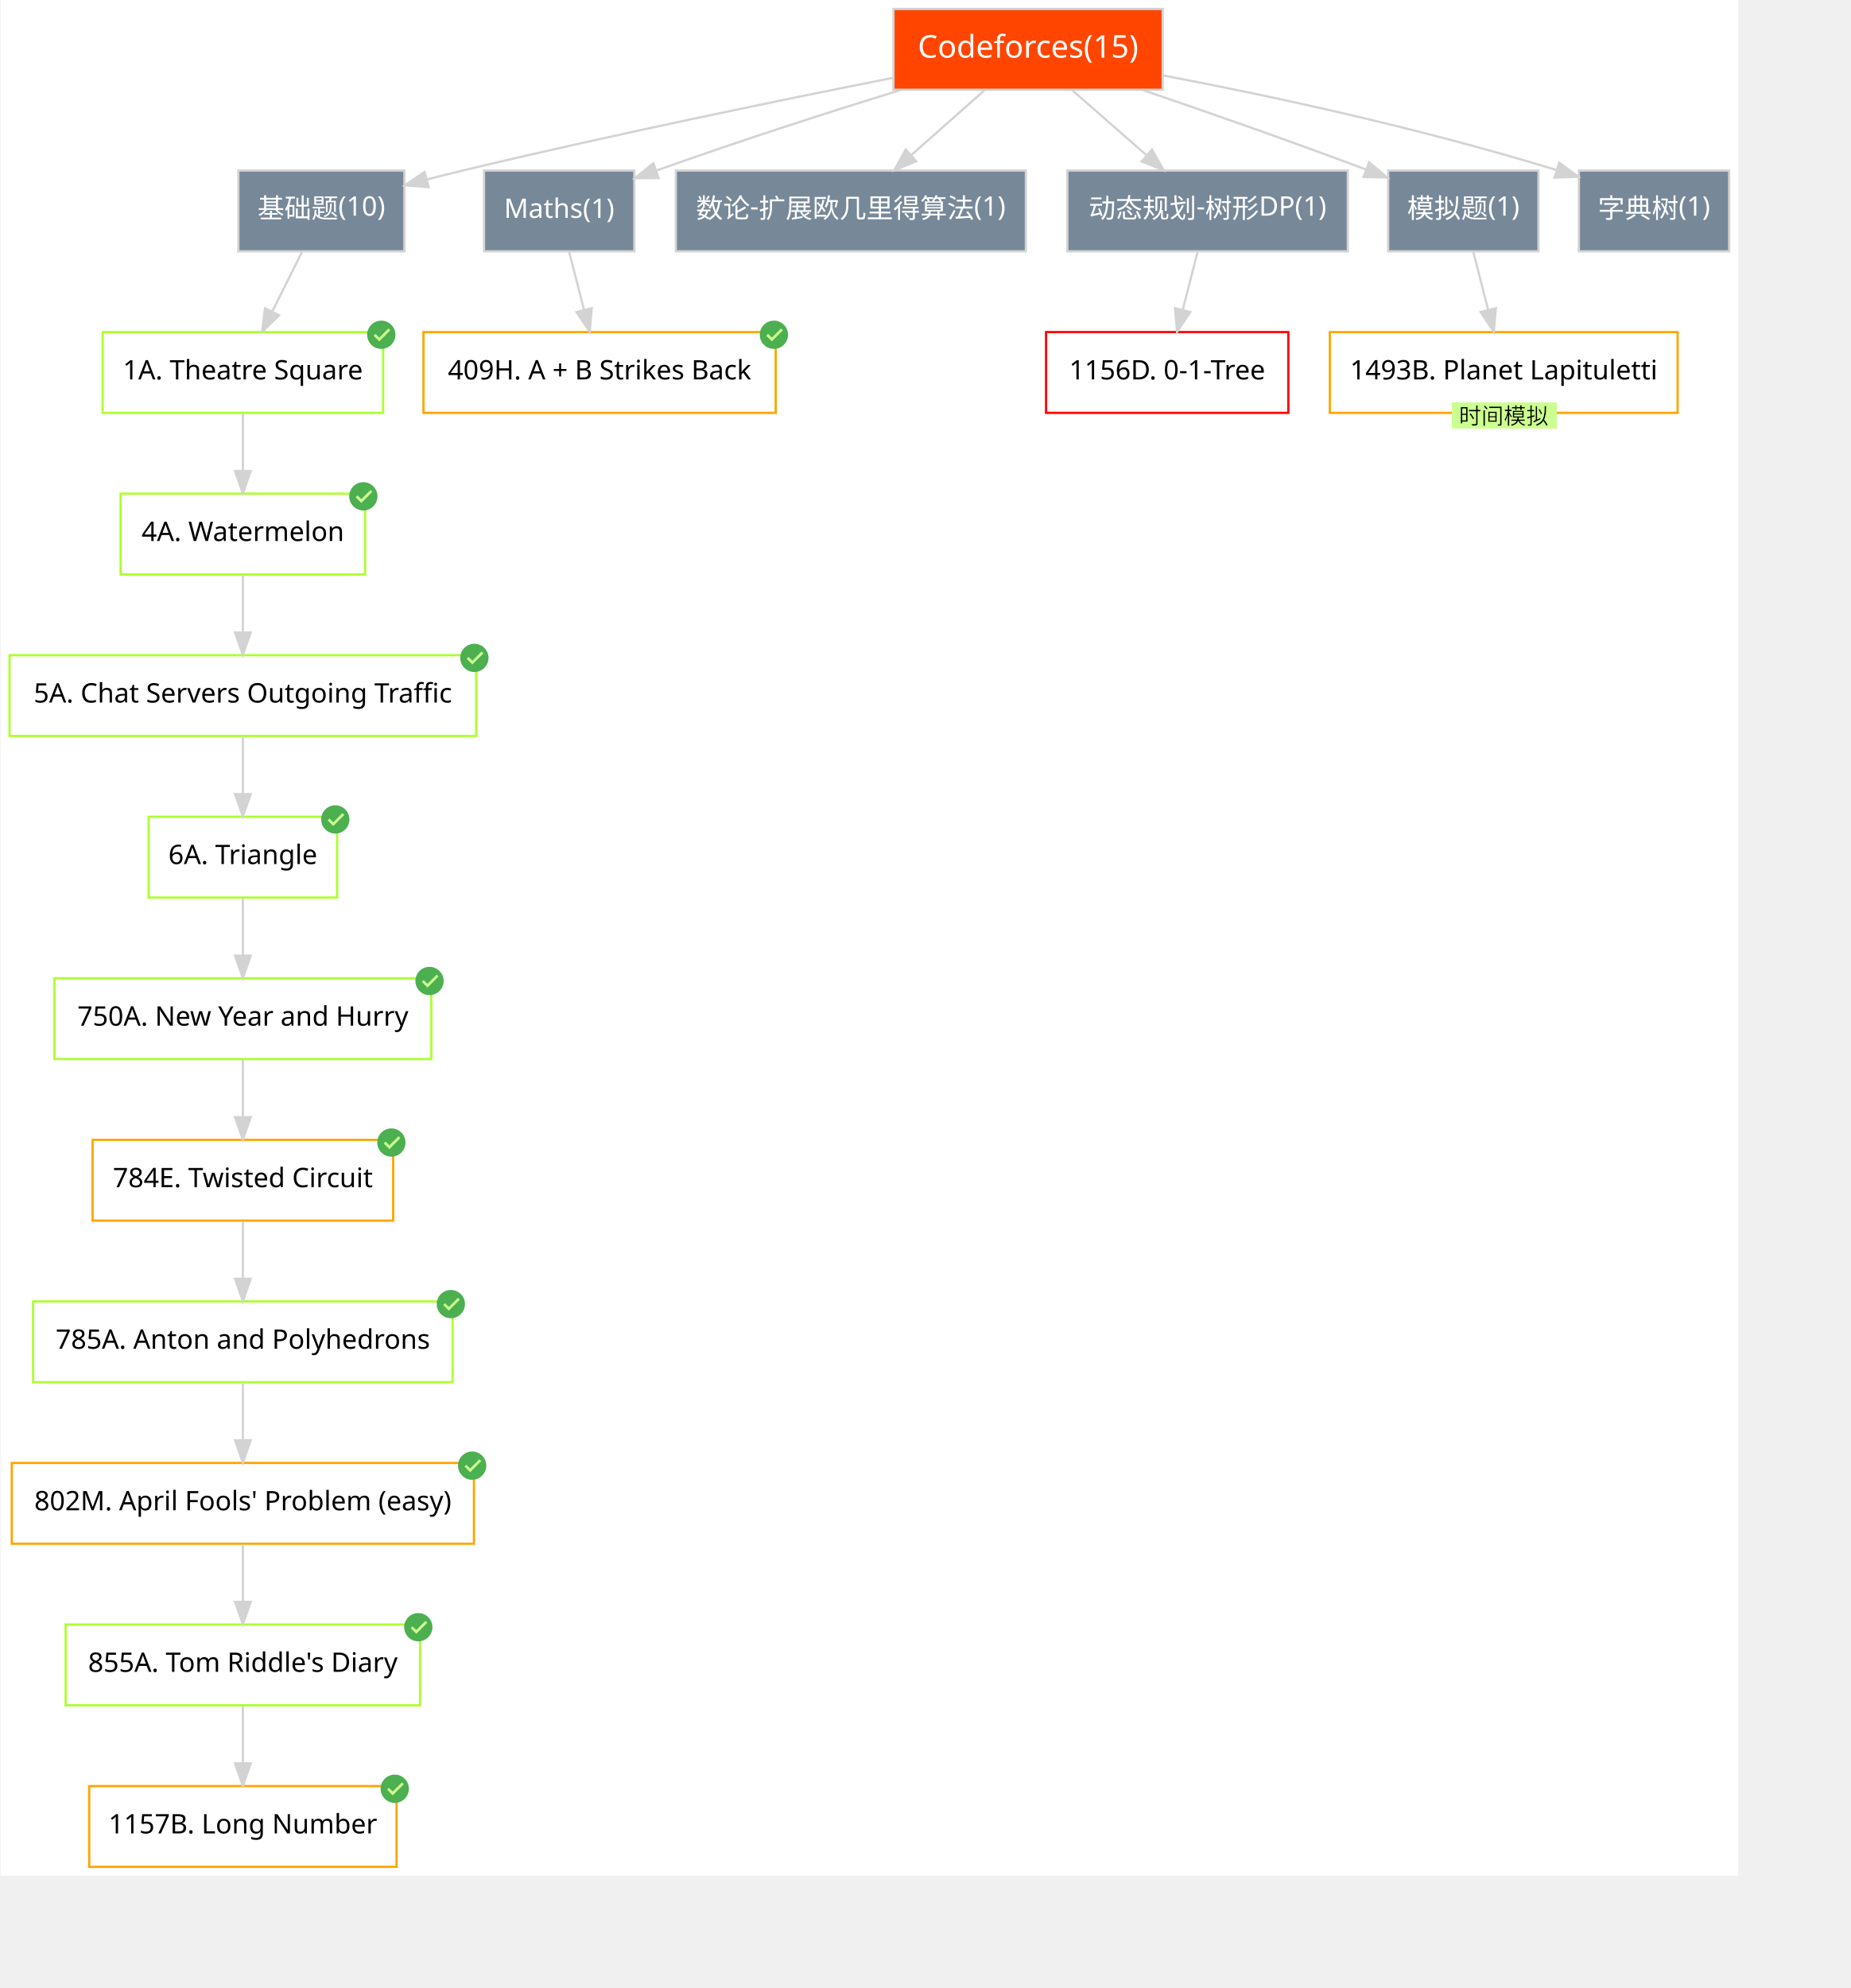
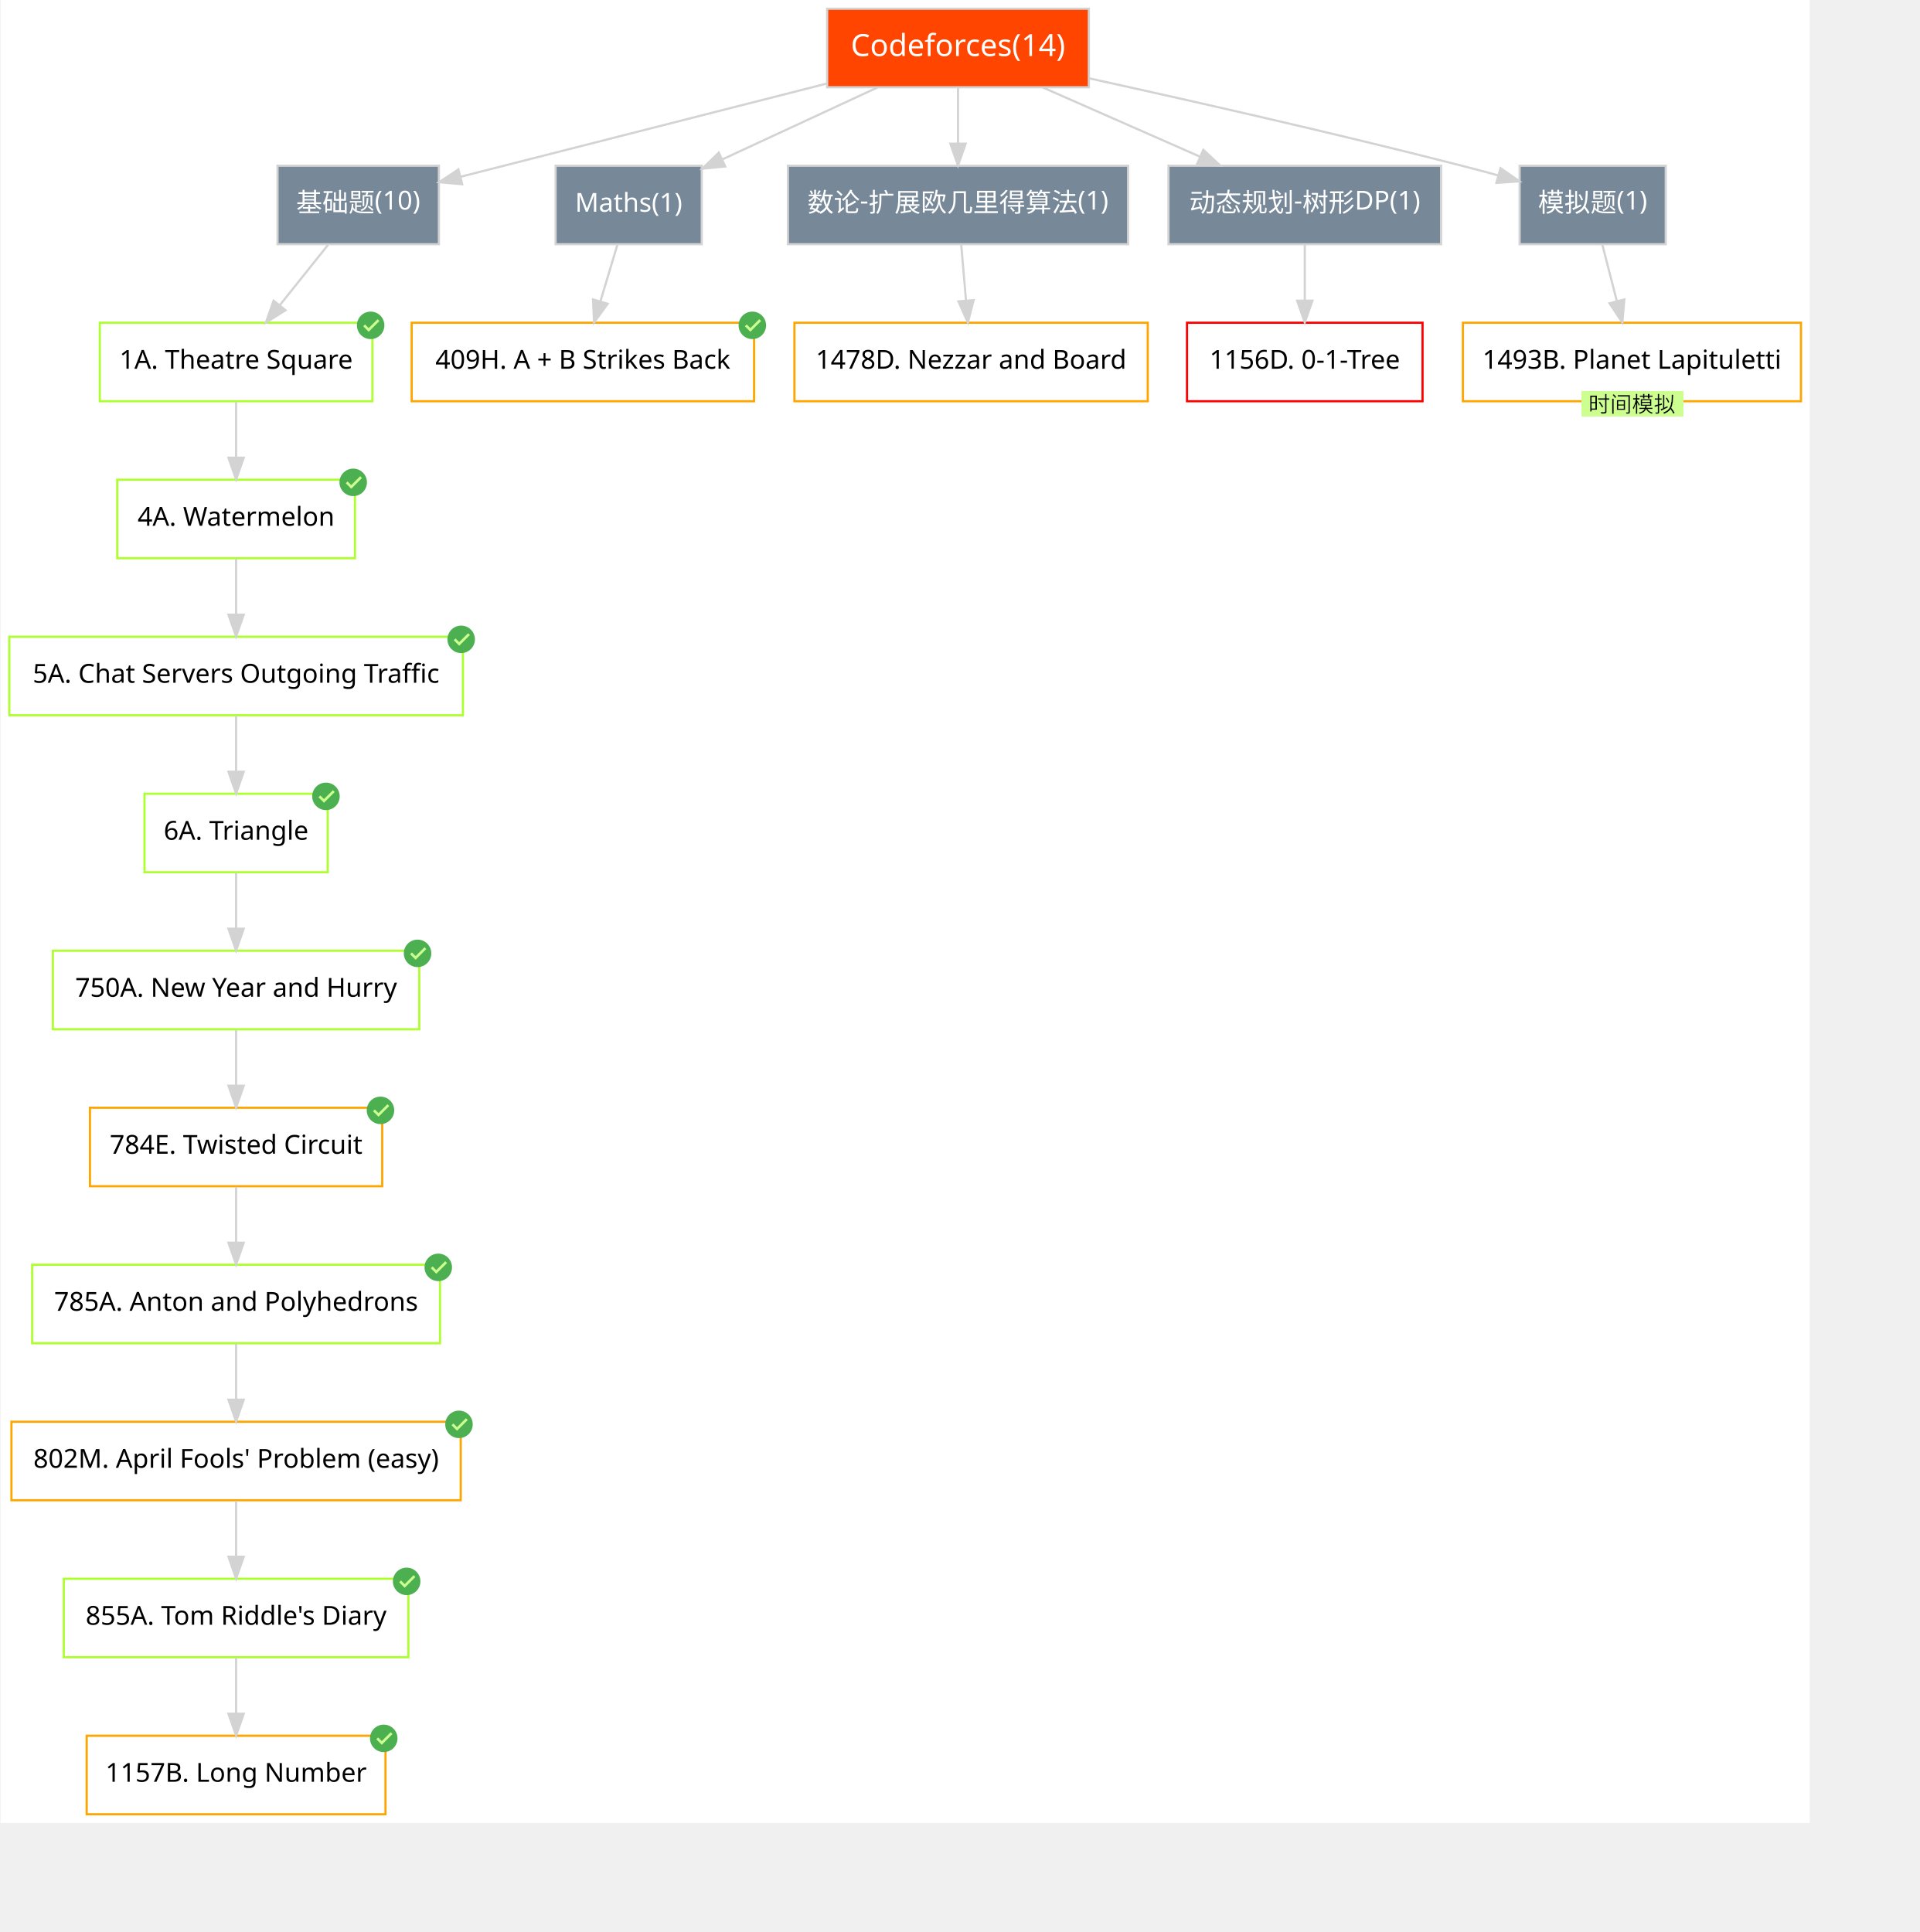
- <svg xmlns="http://www.w3.org/2000/svg" xmlns:xlink="http://www.w3.org/1999/xlink" height="886pt" viewBox="0.00 0.00 824.5 886.0" width="825pt">
+ <svg xmlns="http://www.w3.org/2000/svg" xmlns:xlink="http://www.w3.org/1999/xlink" height="886pt" viewBox="0.00 0.00 879.5 886.0" width="880pt">
  <g class="graph" id="graph0" transform="scale(1 1) rotate(0) translate(4 832)">
-     <polygon fill="white" points="-4,4 -4,-832 770.5,-832 770.5,4 -4,4" stroke="transparent" />
+     <polygon fill="white" points="-4,4 -4,-832 825.5,-832 825.5,4 -4,4" stroke="transparent" />
    <g class="node" id="node1">
      <g id="a_node1">
-         <a target="_parent" xlink:href="https://codeforces.com/problemset" xlink:title="Codeforces(15)">
-           <polygon fill="orangered" points="514,-828 394,-828 394,-792 514,-792 514,-828" stroke="lightgrey" />
-           <text fill="white" font-family="Microsoft YaHei" font-size="14.00" text-anchor="middle" x="454" y="-806.3">
-       Codeforces(15)
+         <a target="_parent" xlink:href="https://codeforces.com/problemset" xlink:title="Codeforces(14)">
+           <polygon fill="orangered" points="495,-828 375,-828 375,-792 495,-792 495,-828" stroke="lightgrey" />
+           <text fill="white" font-family="Microsoft YaHei" font-size="14.00" text-anchor="middle" x="435" y="-806.3">
+       Codeforces(14)
     </text>
        </a>
      </g>
    </g>
    <g class="node" id="node2">
-       <polygon fill="lightslategray" points="176,-756 102,-756 102,-720 176,-720 176,-756" stroke="lightgrey" />
-       <text fill="white" font-family="Microsoft YaHei" font-size="12.00" text-anchor="middle" x="139" y="-734.9">
+       <polygon fill="lightslategray" points="197,-756 123,-756 123,-720 197,-720 197,-756" stroke="lightgrey" />
+       <text fill="white" font-family="Microsoft YaHei" font-size="12.00" text-anchor="middle" x="160" y="-734.9">
    基础题(10)
   </text>
    </g>
    <g class="edge" id="edge1">
-       <path d="M393.96,-797.36C342.77,-787.2 267.32,-771.67 202,-756 196.9,-754.78 191.58,-753.44 186.29,-752.07" fill="none" stroke="lightgrey" />
-       <polygon fill="lightgrey" points="186.78,-748.58 176.22,-749.42 185,-755.35 186.78,-748.58" stroke="lightgrey" />
+       <path d="M374.99,-793.72C324.49,-780.87 253.28,-762.74 206.88,-750.93" fill="none" stroke="lightgrey" />
+       <polygon fill="lightgrey" points="207.64,-747.52 197.09,-748.44 205.92,-754.3 207.64,-747.52" stroke="lightgrey" />
    </g>
    <g class="node" id="node13">
-       <polygon fill="lightslategray" points="278.5,-756 211.5,-756 211.5,-720 278.5,-720 278.5,-756" stroke="lightgrey" />
-       <text fill="white" font-family="Microsoft YaHei" font-size="12.00" text-anchor="middle" x="245" y="-734.9">
+       <polygon fill="lightslategray" points="317.5,-756 250.5,-756 250.5,-720 317.5,-720 317.5,-756" stroke="lightgrey" />
+       <text fill="white" font-family="Microsoft YaHei" font-size="12.00" text-anchor="middle" x="284" y="-734.9">
    Maths(1)
   </text>
    </g>
    <g class="edge" id="edge12">
-       <path d="M397.21,-791.91C367.26,-782.65 329.76,-770.69 288.21,-755.97" fill="none" stroke="lightgrey" />
-       <polygon fill="lightgrey" points="289.31,-752.64 278.72,-752.58 286.96,-759.24 289.31,-752.64" stroke="lightgrey" />
+       <path d="M398.06,-791.88C376.59,-781.92 349.44,-769.34 327.01,-758.94" fill="none" stroke="lightgrey" />
+       <polygon fill="lightgrey" points="328.27,-755.66 317.72,-754.63 325.32,-762.01 328.27,-755.66" stroke="lightgrey" />
    </g>
    <g class="node" id="node15">
-       <polygon fill="lightslategray" points="453,-756 297,-756 297,-720 453,-720 453,-756" stroke="lightgrey" />
-       <text fill="white" font-family="Microsoft YaHei" font-size="12.00" text-anchor="middle" x="375" y="-734.9">
+       <polygon fill="lightslategray" points="513,-756 357,-756 357,-720 513,-720 513,-756" stroke="lightgrey" />
+       <text fill="white" font-family="Microsoft YaHei" font-size="12.00" text-anchor="middle" x="435" y="-734.9">
    数论-扩展欧几里得算法(1)
   </text>
    </g>
    <g class="edge" id="edge14">
-       <path d="M434.47,-791.7C424.62,-782.97 412.51,-772.24 401.8,-762.75" fill="none" stroke="lightgrey" />
-       <polygon fill="lightgrey" points="404.11,-760.12 394.3,-756.1 399.47,-765.36 404.11,-760.12" stroke="lightgrey" />
-     </g>
-     <g class="node" id="node16">
-       <polygon fill="lightslategray" points="596.5,-756 471.5,-756 471.5,-720 596.5,-720 596.5,-756" stroke="lightgrey" />
-       <text fill="white" font-family="Microsoft YaHei" font-size="12.00" text-anchor="middle" x="534" y="-734.9">
+       <path d="M435,-791.7C435,-783.98 435,-774.71 435,-766.11" fill="none" stroke="lightgrey" />
+       <polygon fill="lightgrey" points="438.5,-766.1 435,-756.1 431.5,-766.1 438.5,-766.1" stroke="lightgrey" />
+     </g>
+     <g class="node" id="node17">
+       <polygon fill="lightslategray" points="656.5,-756 531.5,-756 531.5,-720 656.5,-720 656.5,-756" stroke="lightgrey" />
+       <text fill="white" font-family="Microsoft YaHei" font-size="12.00" text-anchor="middle" x="594" y="-734.9">
    动态规划-树形DP(1)
   </text>
    </g>
-     <g class="edge" id="edge15">
-       <path d="M473.78,-791.7C483.75,-782.97 496.01,-772.24 506.86,-762.75" fill="none" stroke="lightgrey" />
-       <polygon fill="lightgrey" points="509.23,-765.32 514.45,-756.1 504.62,-760.06 509.23,-765.32" stroke="lightgrey" />
-     </g>
-     <g class="node" id="node18">
-       <polygon fill="lightslategray" points="681.5,-756 614.5,-756 614.5,-720 681.5,-720 681.5,-756" stroke="lightgrey" />
-       <text fill="white" font-family="Microsoft YaHei" font-size="12.00" text-anchor="middle" x="648" y="-734.9">
+     <g class="edge" id="edge16">
+       <path d="M473.9,-791.88C495.63,-782.31 522.9,-770.3 545.96,-760.15" fill="none" stroke="lightgrey" />
+       <polygon fill="lightgrey" points="547.49,-763.3 555.23,-756.07 544.67,-756.89 547.49,-763.3" stroke="lightgrey" />
+     </g>
+     <g class="node" id="node19">
+       <polygon fill="lightslategray" points="759.5,-756 692.5,-756 692.5,-720 759.5,-720 759.5,-756" stroke="lightgrey" />
+       <text fill="white" font-family="Microsoft YaHei" font-size="12.00" text-anchor="middle" x="726" y="-734.9">
    模拟题(1)
   </text>
    </g>
-     <g class="edge" id="edge17">
-       <path d="M504.89,-791.95C532.21,-782.64 566.64,-770.65 604.45,-756.52" fill="none" stroke="lightgrey" />
-       <polygon fill="lightgrey" points="606,-759.67 614.13,-752.88 603.54,-753.12 606,-759.67" stroke="lightgrey" />
-     </g>
-     <g class="node" id="node20">
-       <polygon fill="lightslategray" points="766.5,-756 699.5,-756 699.5,-720 766.5,-720 766.5,-756" stroke="lightgrey" />
-       <text fill="white" font-family="Microsoft YaHei" font-size="12.00" text-anchor="middle" x="733" y="-734.9">
-     字典树(1)
-    </text>
-     </g>
-     <g class="edge" id="edge19">
-       <path d="M514.13,-798.39C560.11,-789.64 625.11,-775.88 689.36,-756.28" fill="none" stroke="lightgrey" />
-       <polygon fill="lightgrey" points="690.73,-759.52 699.25,-753.22 688.66,-752.84 690.73,-759.52" stroke="lightgrey" />
+     <g class="edge" id="edge18">
+       <path d="M495.03,-796.1C541.77,-785.84 608.2,-770.81 666,-756 671.38,-754.62 677,-753.12 682.57,-751.59" fill="none" stroke="lightgrey" />
+       <polygon fill="lightgrey" points="683.75,-754.89 692.44,-748.83 681.87,-748.15 683.75,-754.89" stroke="lightgrey" />
    </g>
    <g class="node" id="node3">
      <g id="a_node3">
        <a target="_parent" xlink:href="https://codeforces.com/problemset/problem/1/A" xlink:title="1A. Theatre Square">
          <polygon fill="none" points="166.5,-684 41.5,-684 41.5,-648 166.5,-648 166.5,-684" stroke="greenyellow" />
          <text font-family="Microsoft YaHei" font-size="12.00" text-anchor="middle" x="104" y="-662.9">
      1A. Theatre Square
     </text>
        </a>
      </g>
      <g transform="translate(158.5, -690.0) scale(0.3)">
        <circle cx="24" cy="24" fill="#4caf50" r="21" />
        <polygon fill="#ccff90" points="34.6,14.6 21,28.2 15.4,22.6 12.6,25.4 21,33.8 37.4,17.4" />
      </g>
    </g>
    <g class="edge" id="edge2">
-       <path d="M130.35,-719.7C126.36,-711.73 121.55,-702.1 117.13,-693.26" fill="none" stroke="lightgrey" />
-       <polygon fill="lightgrey" points="120.15,-691.48 112.55,-684.1 113.89,-694.61 120.15,-691.48" stroke="lightgrey" />
+       <path d="M146.16,-719.7C139.51,-711.39 131.42,-701.28 124.11,-692.14" fill="none" stroke="lightgrey" />
+       <polygon fill="lightgrey" points="126.66,-689.73 117.68,-684.1 121.2,-694.1 126.66,-689.73" stroke="lightgrey" />
    </g>
    <g class="node" id="node4">
      <g id="a_node4">
        <a target="_parent" xlink:href="https://codeforces.com/problemset/problem/4/A" xlink:title="4A. Watermelon">
          <polygon fill="none" points="158.5,-612 49.5,-612 49.5,-576 158.5,-576 158.5,-612" stroke="greenyellow" />
          <text font-family="Microsoft YaHei" font-size="12.00" text-anchor="middle" x="104" y="-590.9">
      4A. Watermelon
     </text>
        </a>
      </g>
      <g transform="translate(150.5, -618.0) scale(0.3)">
        <circle cx="24" cy="24" fill="#4caf50" r="21" />
        <polygon fill="#ccff90" points="34.6,14.6 21,28.2 15.4,22.6 12.6,25.4 21,33.8 37.4,17.4" />
      </g>
    </g>
    <g class="edge" id="edge3">
      <path d="M104,-647.7C104,-639.98 104,-630.71 104,-622.11" fill="none" stroke="lightgrey" />
      <polygon fill="lightgrey" points="107.5,-622.1 104,-612.1 100.5,-622.1 107.5,-622.1" stroke="lightgrey" />
    </g>
    <g class="node" id="node5">
      <g id="a_node5">
        <a target="_parent" xlink:href="https://codeforces.com/problemset/problem/5/A" xlink:title="5A. Chat Servers Outgoing Traffic">
          <polygon fill="none" points="208,-540 0,-540 0,-504 208,-504 208,-540" stroke="greenyellow" />
          <text font-family="Microsoft YaHei" font-size="12.00" text-anchor="middle" x="104" y="-518.9">
      5A. Chat Servers Outgoing Traffic
     </text>
        </a>
      </g>
      <g transform="translate(200.0, -546.0) scale(0.3)">
        <circle cx="24" cy="24" fill="#4caf50" r="21" />
        <polygon fill="#ccff90" points="34.6,14.6 21,28.2 15.4,22.6 12.6,25.4 21,33.8 37.4,17.4" />
      </g>
    </g>
    <g class="edge" id="edge4">
      <path d="M104,-575.7C104,-567.98 104,-558.71 104,-550.11" fill="none" stroke="lightgrey" />
      <polygon fill="lightgrey" points="107.5,-550.1 104,-540.1 100.5,-550.1 107.5,-550.1" stroke="lightgrey" />
    </g>
    <g class="node" id="node6">
      <g id="a_node6">
        <a target="_parent" xlink:href="https://codeforces.com/problemset/problem/6/A" xlink:title="6A. Triangle">
          <polygon fill="none" points="146,-468 62,-468 62,-432 146,-432 146,-468" stroke="greenyellow" />
          <text font-family="Microsoft YaHei" font-size="12.00" text-anchor="middle" x="104" y="-446.9">
      6A. Triangle
     </text>
        </a>
      </g>
      <g transform="translate(138.0, -474.0) scale(0.3)">
        <circle cx="24" cy="24" fill="#4caf50" r="21" />
        <polygon fill="#ccff90" points="34.6,14.6 21,28.2 15.4,22.6 12.6,25.4 21,33.8 37.4,17.4" />
      </g>
    </g>
    <g class="edge" id="edge5">
      <path d="M104,-503.7C104,-495.98 104,-486.71 104,-478.11" fill="none" stroke="lightgrey" />
      <polygon fill="lightgrey" points="107.5,-478.1 104,-468.1 100.5,-478.1 107.5,-478.1" stroke="lightgrey" />
    </g>
    <g class="node" id="node7">
      <g id="a_node7">
        <a target="_parent" xlink:href="https://codeforces.com/problemset/problem/750/A" xlink:title="750A. New Year and Hurry">
          <polygon fill="none" points="188,-396 20,-396 20,-360 188,-360 188,-396" stroke="greenyellow" />
          <text font-family="Microsoft YaHei" font-size="12.00" text-anchor="middle" x="104" y="-374.9">
      750A. New Year and Hurry
     </text>
        </a>
      </g>
      <g transform="translate(180.0, -402.0) scale(0.3)">
        <circle cx="24" cy="24" fill="#4caf50" r="21" />
        <polygon fill="#ccff90" points="34.6,14.6 21,28.2 15.4,22.6 12.6,25.4 21,33.8 37.4,17.4" />
      </g>
    </g>
    <g class="edge" id="edge6">
      <path d="M104,-431.7C104,-423.98 104,-414.71 104,-406.11" fill="none" stroke="lightgrey" />
      <polygon fill="lightgrey" points="107.5,-406.1 104,-396.1 100.5,-406.1 107.5,-406.1" stroke="lightgrey" />
    </g>
    <g class="node" id="node8">
      <g id="a_node8">
        <a target="_parent" xlink:href="https://codeforces.com/problemset/problem/784/E" xlink:title="784E. Twisted Circuit">
          <polygon fill="none" points="171,-324 37,-324 37,-288 171,-288 171,-324" stroke="orange" />
          <text font-family="Microsoft YaHei" font-size="12.00" text-anchor="middle" x="104" y="-302.9">
      784E. Twisted Circuit
     </text>
        </a>
      </g>
      <g transform="translate(163.0, -330.0) scale(0.3)">
        <circle cx="24" cy="24" fill="#4caf50" r="21" />
        <polygon fill="#ccff90" points="34.6,14.6 21,28.2 15.4,22.6 12.6,25.4 21,33.8 37.4,17.4" />
      </g>
    </g>
    <g class="edge" id="edge7">
      <path d="M104,-359.7C104,-351.98 104,-342.71 104,-334.11" fill="none" stroke="lightgrey" />
      <polygon fill="lightgrey" points="107.5,-334.1 104,-324.1 100.5,-334.1 107.5,-334.1" stroke="lightgrey" />
    </g>
    <g class="node" id="node9">
      <g id="a_node9">
        <a target="_parent" xlink:href="https://codeforces.com/problemset/problem/785/A" xlink:title="785A. Anton and Polyhedrons">
          <polygon fill="none" points="197.5,-252 10.5,-252 10.5,-216 197.5,-216 197.5,-252" stroke="greenyellow" />
          <text font-family="Microsoft YaHei" font-size="12.00" text-anchor="middle" x="104" y="-230.9">
      785A. Anton and Polyhedrons
     </text>
        </a>
      </g>
      <g transform="translate(189.5, -258.0) scale(0.3)">
        <circle cx="24" cy="24" fill="#4caf50" r="21" />
        <polygon fill="#ccff90" points="34.6,14.6 21,28.2 15.4,22.6 12.6,25.4 21,33.8 37.4,17.4" />
      </g>
    </g>
    <g class="edge" id="edge8">
      <path d="M104,-287.7C104,-279.98 104,-270.71 104,-262.11" fill="none" stroke="lightgrey" />
      <polygon fill="lightgrey" points="107.5,-262.1 104,-252.1 100.5,-262.1 107.5,-262.1" stroke="lightgrey" />
    </g>
    <g class="node" id="node10">
      <g id="a_node10">
        <a target="_parent" xlink:href="https://codeforces.com/problemset/problem/802/M" xlink:title="802M. April Fools' Problem (easy)">
          <polygon fill="none" points="207,-180 1,-180 1,-144 207,-144 207,-180" stroke="orange" />
          <text font-family="Microsoft YaHei" font-size="12.00" text-anchor="middle" x="104" y="-158.9">
      802M. April Fools' Problem (easy)
     </text>
        </a>
      </g>
      <g transform="translate(199.0, -186.0) scale(0.3)">
        <circle cx="24" cy="24" fill="#4caf50" r="21" />
        <polygon fill="#ccff90" points="34.6,14.6 21,28.2 15.4,22.6 12.6,25.4 21,33.8 37.4,17.4" />
      </g>
    </g>
    <g class="edge" id="edge9">
      <path d="M104,-215.7C104,-207.98 104,-198.71 104,-190.11" fill="none" stroke="lightgrey" />
      <polygon fill="lightgrey" points="107.5,-190.1 104,-180.1 100.5,-190.1 107.5,-190.1" stroke="lightgrey" />
    </g>
    <g class="node" id="node11">
      <g id="a_node11">
        <a target="_parent" xlink:href="https://codeforces.com/problemset/problem/855/A" xlink:title="855A. Tom Riddle's Diary">
          <polygon fill="none" points="183,-108 25,-108 25,-72 183,-72 183,-108" stroke="greenyellow" />
          <text font-family="Microsoft YaHei" font-size="12.00" text-anchor="middle" x="104" y="-86.9">
      855A. Tom Riddle's Diary
     </text>
        </a>
      </g>
      <g transform="translate(175.0, -114.0) scale(0.3)">
        <circle cx="24" cy="24" fill="#4caf50" r="21" />
        <polygon fill="#ccff90" points="34.6,14.6 21,28.2 15.4,22.6 12.6,25.4 21,33.8 37.4,17.4" />
      </g>
    </g>
    <g class="edge" id="edge10">
      <path d="M104,-143.7C104,-135.98 104,-126.71 104,-118.11" fill="none" stroke="lightgrey" />
      <polygon fill="lightgrey" points="107.5,-118.1 104,-108.1 100.5,-118.1 107.5,-118.1" stroke="lightgrey" />
    </g>
    <g class="node" id="node12">
      <g id="a_node12">
        <a target="_parent" xlink:href="https://codeforces.com/problemset/problem/1157/B" xlink:title="1157B. Long Number">
          <polygon fill="none" points="172.5,-36 35.5,-36 35.5,0 172.5,0 172.5,-36" stroke="orange" />
          <text font-family="Microsoft YaHei" font-size="12.00" text-anchor="middle" x="104" y="-14.9">
      1157B. Long Number
     </text>
        </a>
      </g>
      <g transform="translate(164.5, -42.0) scale(0.3)">
        <circle cx="24" cy="24" fill="#4caf50" r="21" />
        <polygon fill="#ccff90" points="34.6,14.6 21,28.2 15.4,22.6 12.6,25.4 21,33.8 37.4,17.4" />
      </g>
    </g>
    <g class="edge" id="edge11">
      <path d="M104,-71.7C104,-63.98 104,-54.71 104,-46.11" fill="none" stroke="lightgrey" />
      <polygon fill="lightgrey" points="107.5,-46.1 104,-36.1 100.5,-46.1 107.5,-46.1" stroke="lightgrey" />
    </g>
    <g class="node" id="node14">
      <g id="a_node14">
        <a target="_parent" xlink:href="https://codeforces.com/problemset/problem/409/H" xlink:title="409H. A + B Strikes Back">
          <polygon fill="none" points="341.5,-684 184.5,-684 184.5,-648 341.5,-648 341.5,-684" stroke="orange" />
          <text font-family="Microsoft YaHei" font-size="12.00" text-anchor="middle" x="263" y="-662.9">
      409H. A + B Strikes Back
     </text>
        </a>
      </g>
      <g transform="translate(333.5, -690.0) scale(0.3)">
        <circle cx="24" cy="24" fill="#4caf50" r="21" />
        <polygon fill="#ccff90" points="34.6,14.6 21,28.2 15.4,22.6 12.6,25.4 21,33.8 37.4,17.4" />
      </g>
    </g>
    <g class="edge" id="edge13">
-       <path d="M249.45,-719.7C251.45,-711.9 253.87,-702.51 256.1,-693.83" fill="none" stroke="lightgrey" />
-       <polygon fill="lightgrey" points="259.5,-694.66 258.6,-684.1 252.72,-692.92 259.5,-694.66" stroke="lightgrey" />
-     </g>
-     <g class="node" id="node17">
-       <g id="a_node17">
+       <path d="M278.81,-719.7C276.47,-711.9 273.65,-702.51 271.05,-693.83" fill="none" stroke="lightgrey" />
+       <polygon fill="lightgrey" points="274.36,-692.68 268.13,-684.1 267.65,-694.69 274.36,-692.68" stroke="lightgrey" />
+     </g>
+     <g class="node" id="node16">
+       <g id="a_node16">
+         <a target="_parent" xlink:href="https://codeforces.com/problemset/problem/1477/A" xlink:title="1478D. Nezzar and Board">
+           <polygon fill="none" points="522,-684 360,-684 360,-648 522,-648 522,-684" stroke="orange" />
+           <text font-family="Microsoft YaHei" font-size="12.00" text-anchor="middle" x="441" y="-662.9">
+       1478D. Nezzar and Board
+      </text>
+         </a>
+       </g>
+     </g>
+     <g class="edge" id="edge15">
+       <path d="M436.48,-719.7C437.14,-711.98 437.94,-702.71 438.68,-694.11" fill="none" stroke="lightgrey" />
+       <polygon fill="lightgrey" points="442.17,-694.37 439.53,-684.1 435.19,-693.77 442.17,-694.37" stroke="lightgrey" />
+     </g>
+     <g class="node" id="node18">
+       <g id="a_node18">
        <a target="_parent" xlink:href="https://codeforces.com/problemset/problem/1156/D" xlink:title="1156D. 0-1-Tree">
-           <polygon fill="none" points="570,-684 462,-684 462,-648 570,-648 570,-684" stroke="red" />
-           <text font-family="Microsoft YaHei" font-size="12.00" text-anchor="middle" x="516" y="-662.9">
+           <polygon fill="none" points="648,-684 540,-684 540,-648 648,-648 648,-684" stroke="red" />
+           <text font-family="Microsoft YaHei" font-size="12.00" text-anchor="middle" x="594" y="-662.9">
      1156D. 0-1-Tree
     </text>
        </a>
      </g>
    </g>
-     <g class="edge" id="edge16">
-       <path d="M529.55,-719.7C527.55,-711.9 525.13,-702.51 522.9,-693.83" fill="none" stroke="lightgrey" />
-       <polygon fill="lightgrey" points="526.28,-692.92 520.4,-684.1 519.5,-694.66 526.28,-692.92" stroke="lightgrey" />
-     </g>
-     <g class="node" id="node19">
-       <g id="a_node19">
+     <g class="edge" id="edge17">
+       <path d="M594,-719.7C594,-711.98 594,-702.71 594,-694.11" fill="none" stroke="lightgrey" />
+       <polygon fill="lightgrey" points="597.5,-694.1 594,-684.1 590.5,-694.1 597.5,-694.1" stroke="lightgrey" />
+     </g>
+     <g class="node" id="node20">
+       <g id="a_node20">
        <a target="_parent" xlink:href="https://codeforces.com/problemset/problem/1493/B" xlink:title="1493B. Planet Lapituletti">
-           <polygon fill="none" points="743.5,-684 588.5,-684 588.5,-648 743.5,-648 743.5,-684" stroke="orange" />
-           <text font-family="Microsoft YaHei" font-size="12.00" text-anchor="middle" x="666" y="-662.9">
+           <polygon fill="none" points="821.5,-684 666.5,-684 666.5,-648 821.5,-648 821.5,-684" stroke="orange" />
+           <text font-family="Microsoft YaHei" font-size="12.00" text-anchor="middle" x="744" y="-662.9">
      1493B. Planet Lapituletti
     </text>
        </a>
      </g>
    </g>
-     <g class="edge" id="edge18">
-       <path d="M652.45,-719.7C654.45,-711.9 656.87,-702.51 659.1,-693.83" fill="none" stroke="lightgrey" />
-       <polygon fill="lightgrey" points="662.5,-694.66 661.6,-684.1 655.72,-692.92 662.5,-694.66" stroke="lightgrey" />
+     <g class="edge" id="edge19">
+       <path d="M730.45,-719.7C732.45,-711.9 734.87,-702.51 737.1,-693.83" fill="none" stroke="lightgrey" />
+       <polygon fill="lightgrey" points="740.5,-694.66 739.6,-684.1 733.72,-692.92 740.5,-694.66" stroke="lightgrey" />
    </g>
    <g class="key">
      <defs>
        <filter height="1.2" id="solid" width="1.2" x="-0.1" y="-0.1">
          <feFlood flood-color="#ccff90" result="bg" />
          <feMerge>
            <feMergeNode in="bg" />
            <feMergeNode in="SourceGraphic" />
          </feMerge>
        </filter>
      </defs>
-       <text filter="url(#solid)" font-family="Microsoft YaHei" font-size="10.00" text-anchor="middle" x="666.0" y="-643.0">
+       <text filter="url(#solid)" font-family="Microsoft YaHei" font-size="10.00" text-anchor="middle" x="744.0" y="-643.0">
    时间模拟
   </text>
    </g>
  </g>
</svg>
